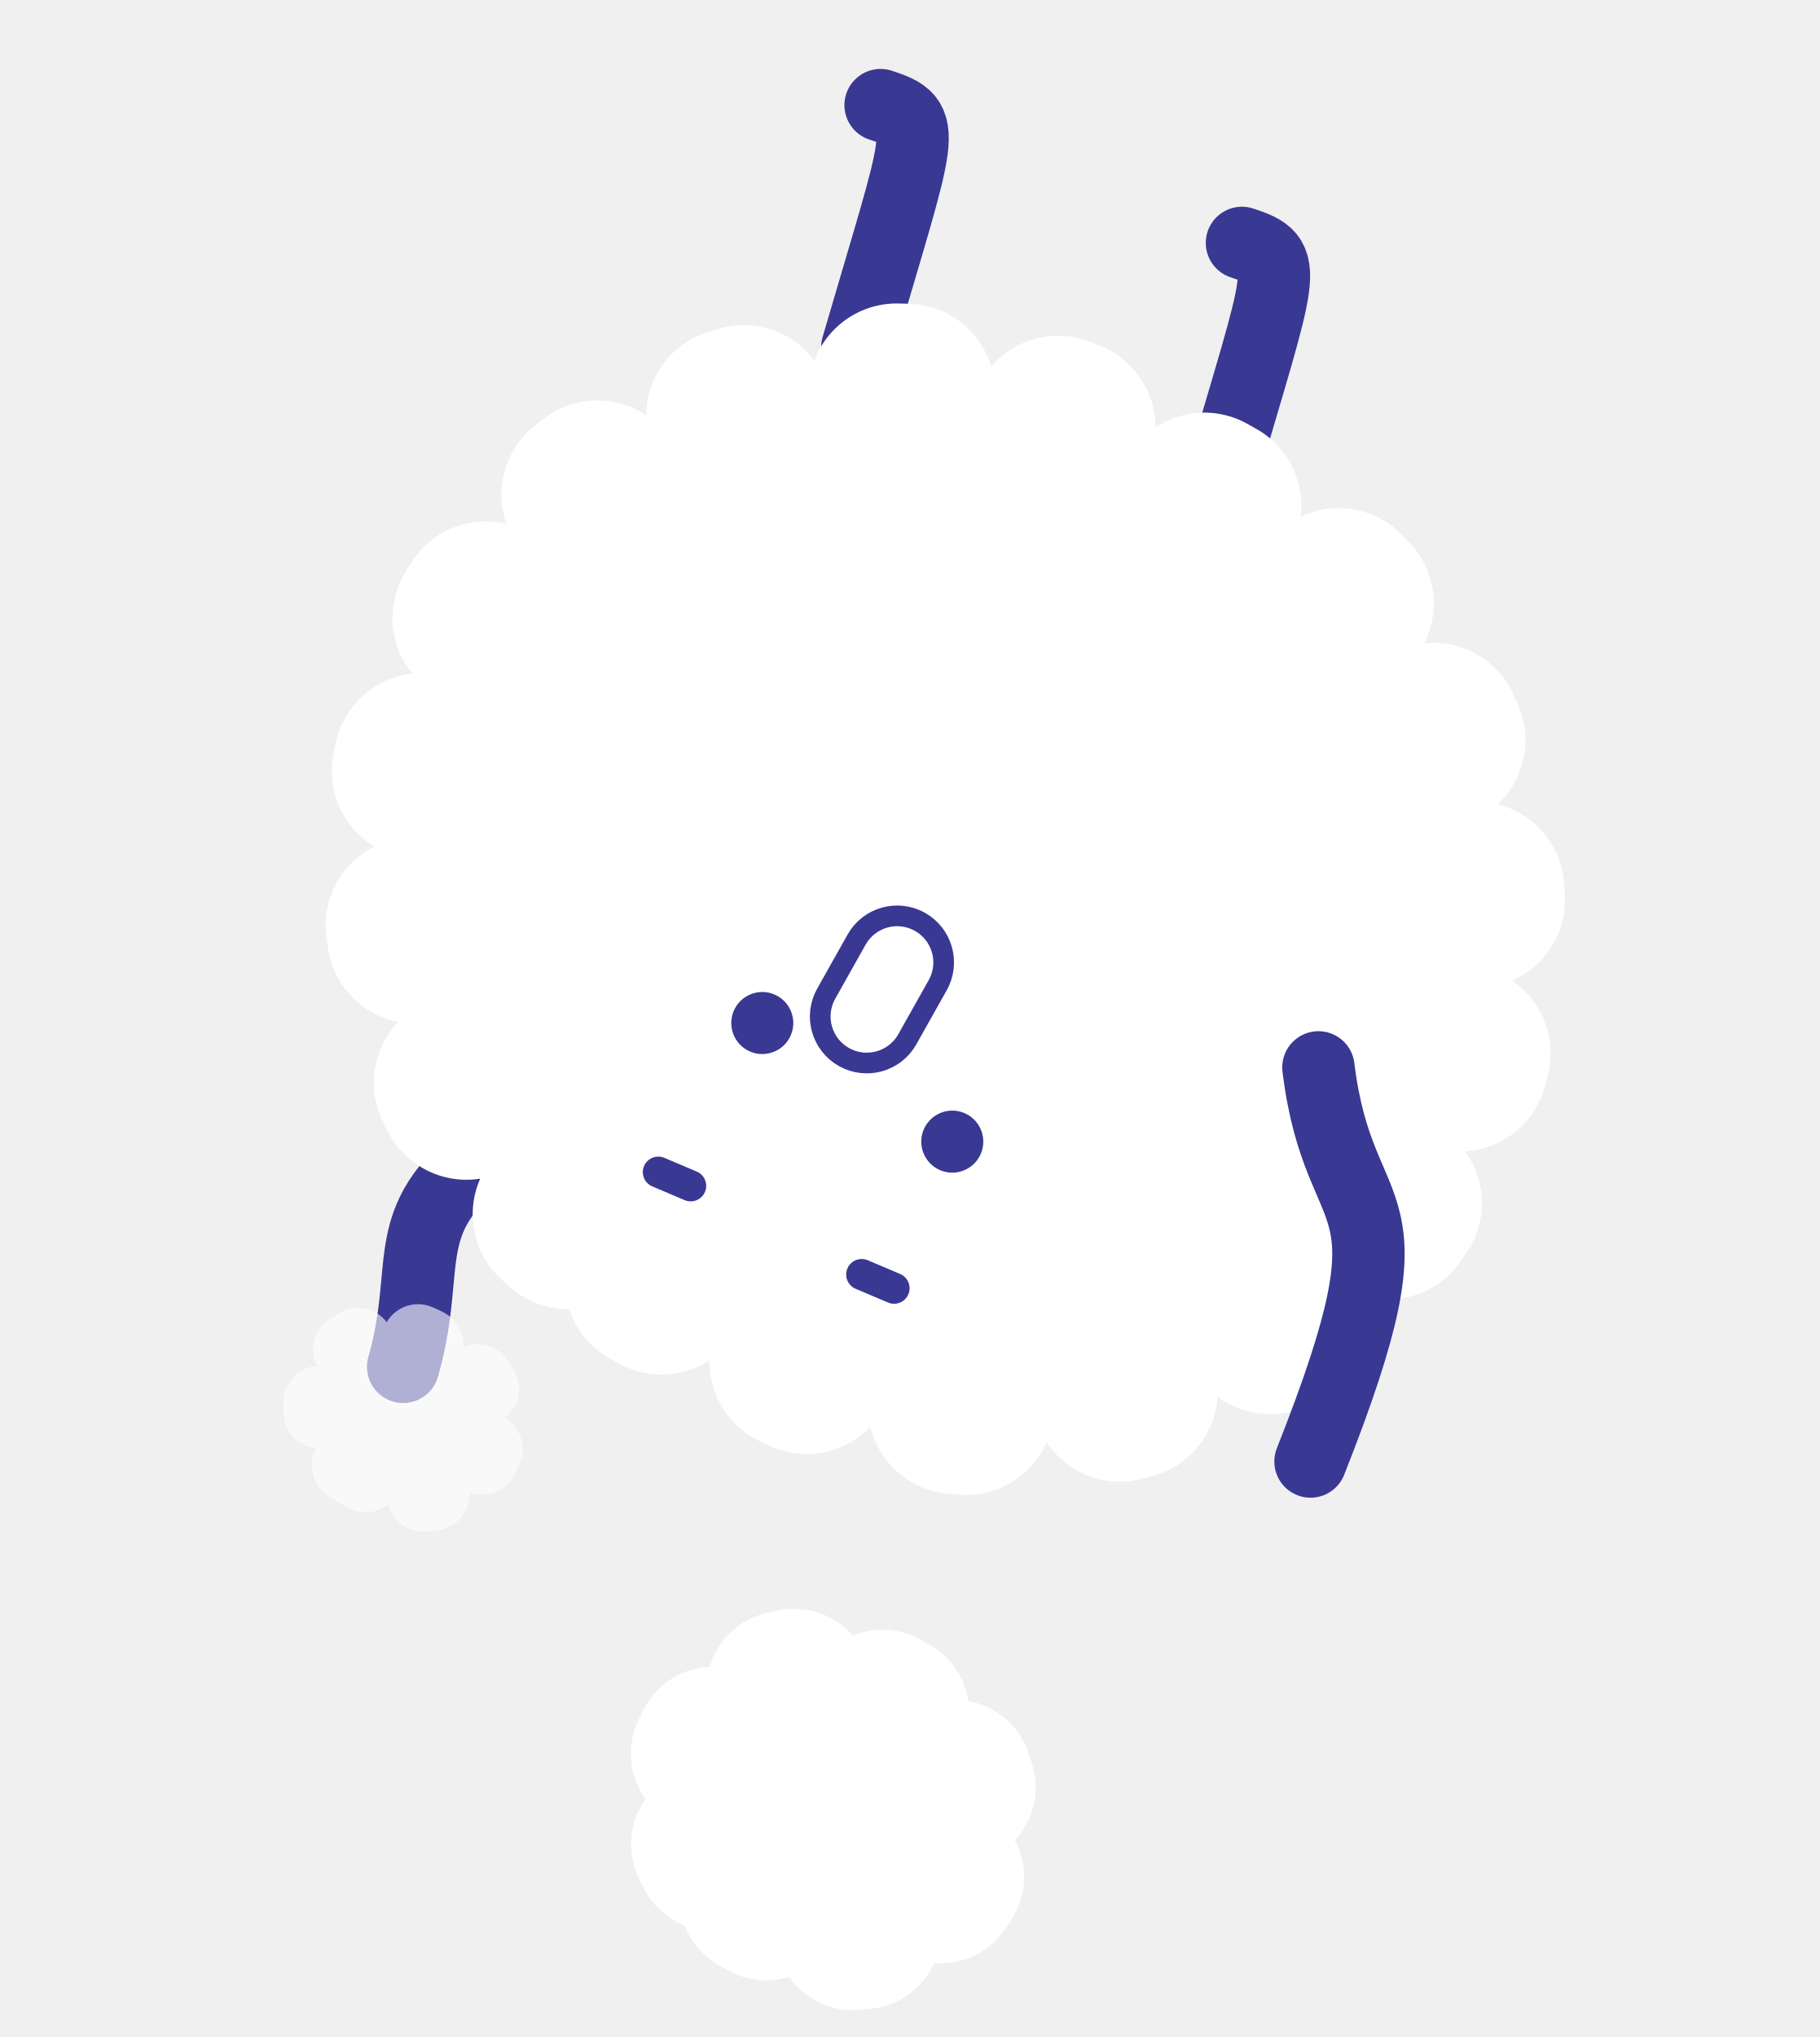
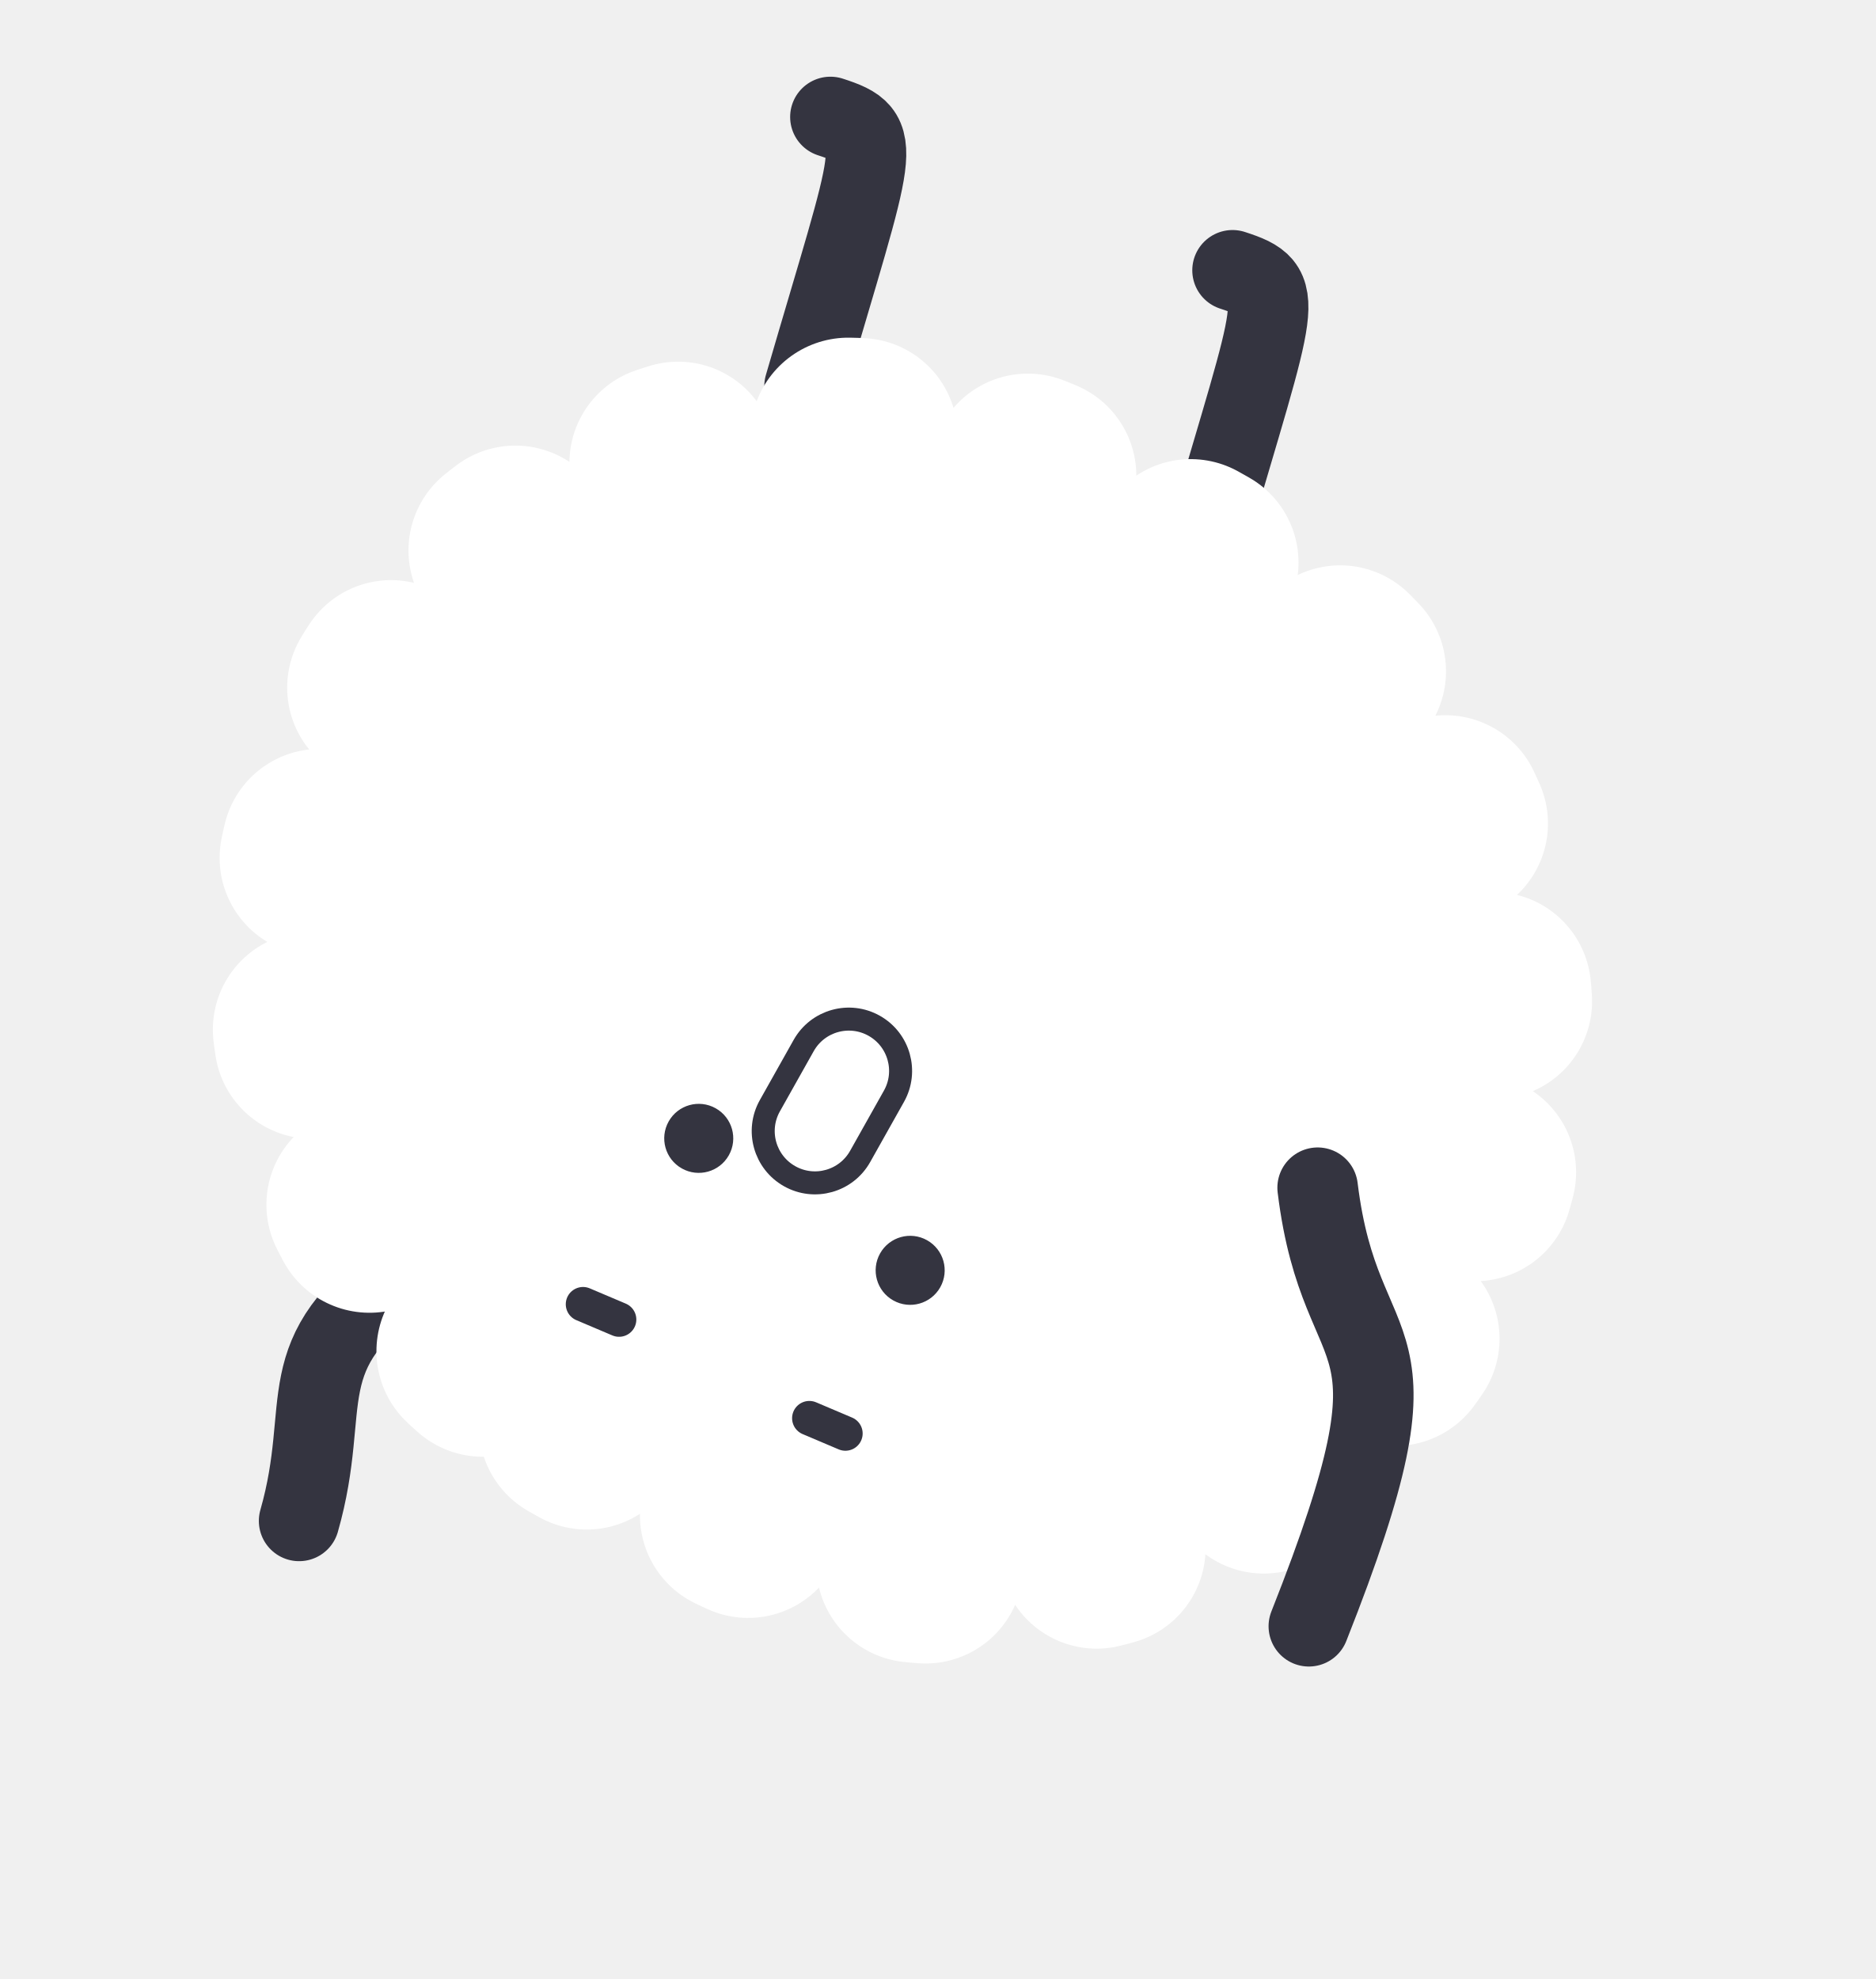
- <svg xmlns="http://www.w3.org/2000/svg" width="176" height="197" viewBox="0 0 176 197" fill="none">
-   <path d="M82.929 33.565C89.1 12.371 90.025 11.744 85.176 10.167" stroke="#393893" stroke-width="7" stroke-linecap="round" />
-   <path d="M38.997 132.186C41.96 121.807 37.9 117.805 48.327 110.473" stroke="#393893" stroke-width="7" stroke-linecap="round" />
-   <path d="M117.881 46.891C124.052 25.697 124.977 25.07 120.128 23.493" stroke="#393893" stroke-width="7" stroke-linecap="round" />
-   <rect width="105" height="92" rx="46" transform="matrix(0.871852 0.48977 0.48977 -0.871852 23.0195 101.418)" fill="white" stroke="white" stroke-width="17" stroke-linecap="round" stroke-linejoin="round" stroke-dasharray="1 15" />
-   <rect width="26" height="22" rx="11" transform="matrix(0.871852 0.48977 0.48977 -0.871852 63.6455 178.147)" fill="white" stroke="white" stroke-width="15" stroke-linecap="round" stroke-linejoin="round" stroke-dasharray="1 9" />
-   <rect opacity="0.6" width="17" height="14" rx="7" transform="matrix(0.871852 0.48977 0.48977 -0.871852 28.3789 138.838)" fill="white" stroke="white" stroke-width="7" stroke-linecap="round" stroke-linejoin="round" stroke-dasharray="1 6" />
-   <rect x="72.586" y="94.853" width="6" height="6" rx="3" transform="rotate(29.3255 72.5859 94.8525)" fill="#393893" />
-   <rect x="90.963" y="106.323" width="6" height="6" rx="3" transform="rotate(29.3255 90.9629 106.323)" fill="#393893" />
-   <rect x="85.057" y="86.947" width="9" height="15" rx="4.5" transform="rotate(29.3255 85.0566 86.9473)" fill="white" stroke="#393893" stroke-width="2" stroke-linecap="round" stroke-linejoin="round" />
-   <line x1="86.479" y1="124.588" x2="83.346" y2="123.259" stroke="#393893" stroke-width="3" stroke-linecap="round" />
-   <line x1="66.808" y1="114.685" x2="63.675" y2="113.356" stroke="#393893" stroke-width="3" stroke-linecap="round" />
-   <path d="M126.759 141.343C137.72 113.664 129.579 119.988 127.524 103.228" stroke="#393893" stroke-width="7" stroke-linecap="round" />
+ <svg xmlns="http://www.w3.org/2000/svg" width="163" height="172" viewBox="0 0 163 172" fill="none">
+   <path d="M69.93 33.564C76.1 12.37 77.026 11.743 72.177 10.166" stroke="#343440" stroke-width="7" stroke-linecap="round" />
+   <path d="M25.998 132.186C28.961 121.807 24.901 117.805 35.328 110.473" stroke="#343440" stroke-width="7" stroke-linecap="round" />
+   <path d="M104.882 46.89C111.053 25.697 111.978 25.07 107.129 23.492" stroke="#343440" stroke-width="7" stroke-linecap="round" />
+   <rect width="105" height="92" rx="46" transform="matrix(0.871852 0.48977 0.48977 -0.871852 10.0195 101.417)" fill="white" stroke="white" stroke-width="17" stroke-linecap="round" stroke-linejoin="round" stroke-dasharray="1 15" />
+   <rect x="59.587" y="94.853" width="6" height="6" rx="3" transform="rotate(29.3255 59.5869 94.8525)" fill="#343440" />
+   <rect x="77.963" y="106.323" width="6" height="6" rx="3" transform="rotate(29.3255 77.9629 106.323)" fill="#343440" />
+   <rect x="72.057" y="86.947" width="9" height="15" rx="4.5" transform="rotate(29.3255 72.0566 86.9468)" fill="white" stroke="#343440" stroke-width="2" stroke-linecap="round" stroke-linejoin="round" />
+   <line x1="73.479" y1="124.588" x2="70.346" y2="123.259" stroke="#343440" stroke-width="3" stroke-linecap="round" />
+   <line x1="53.808" y1="114.684" x2="50.675" y2="113.355" stroke="#343440" stroke-width="3" stroke-linecap="round" />
+   <path d="M113.76 141.342C124.721 113.664 116.58 119.987 114.525 103.228" stroke="#343440" stroke-width="7" stroke-linecap="round" />
</svg>
